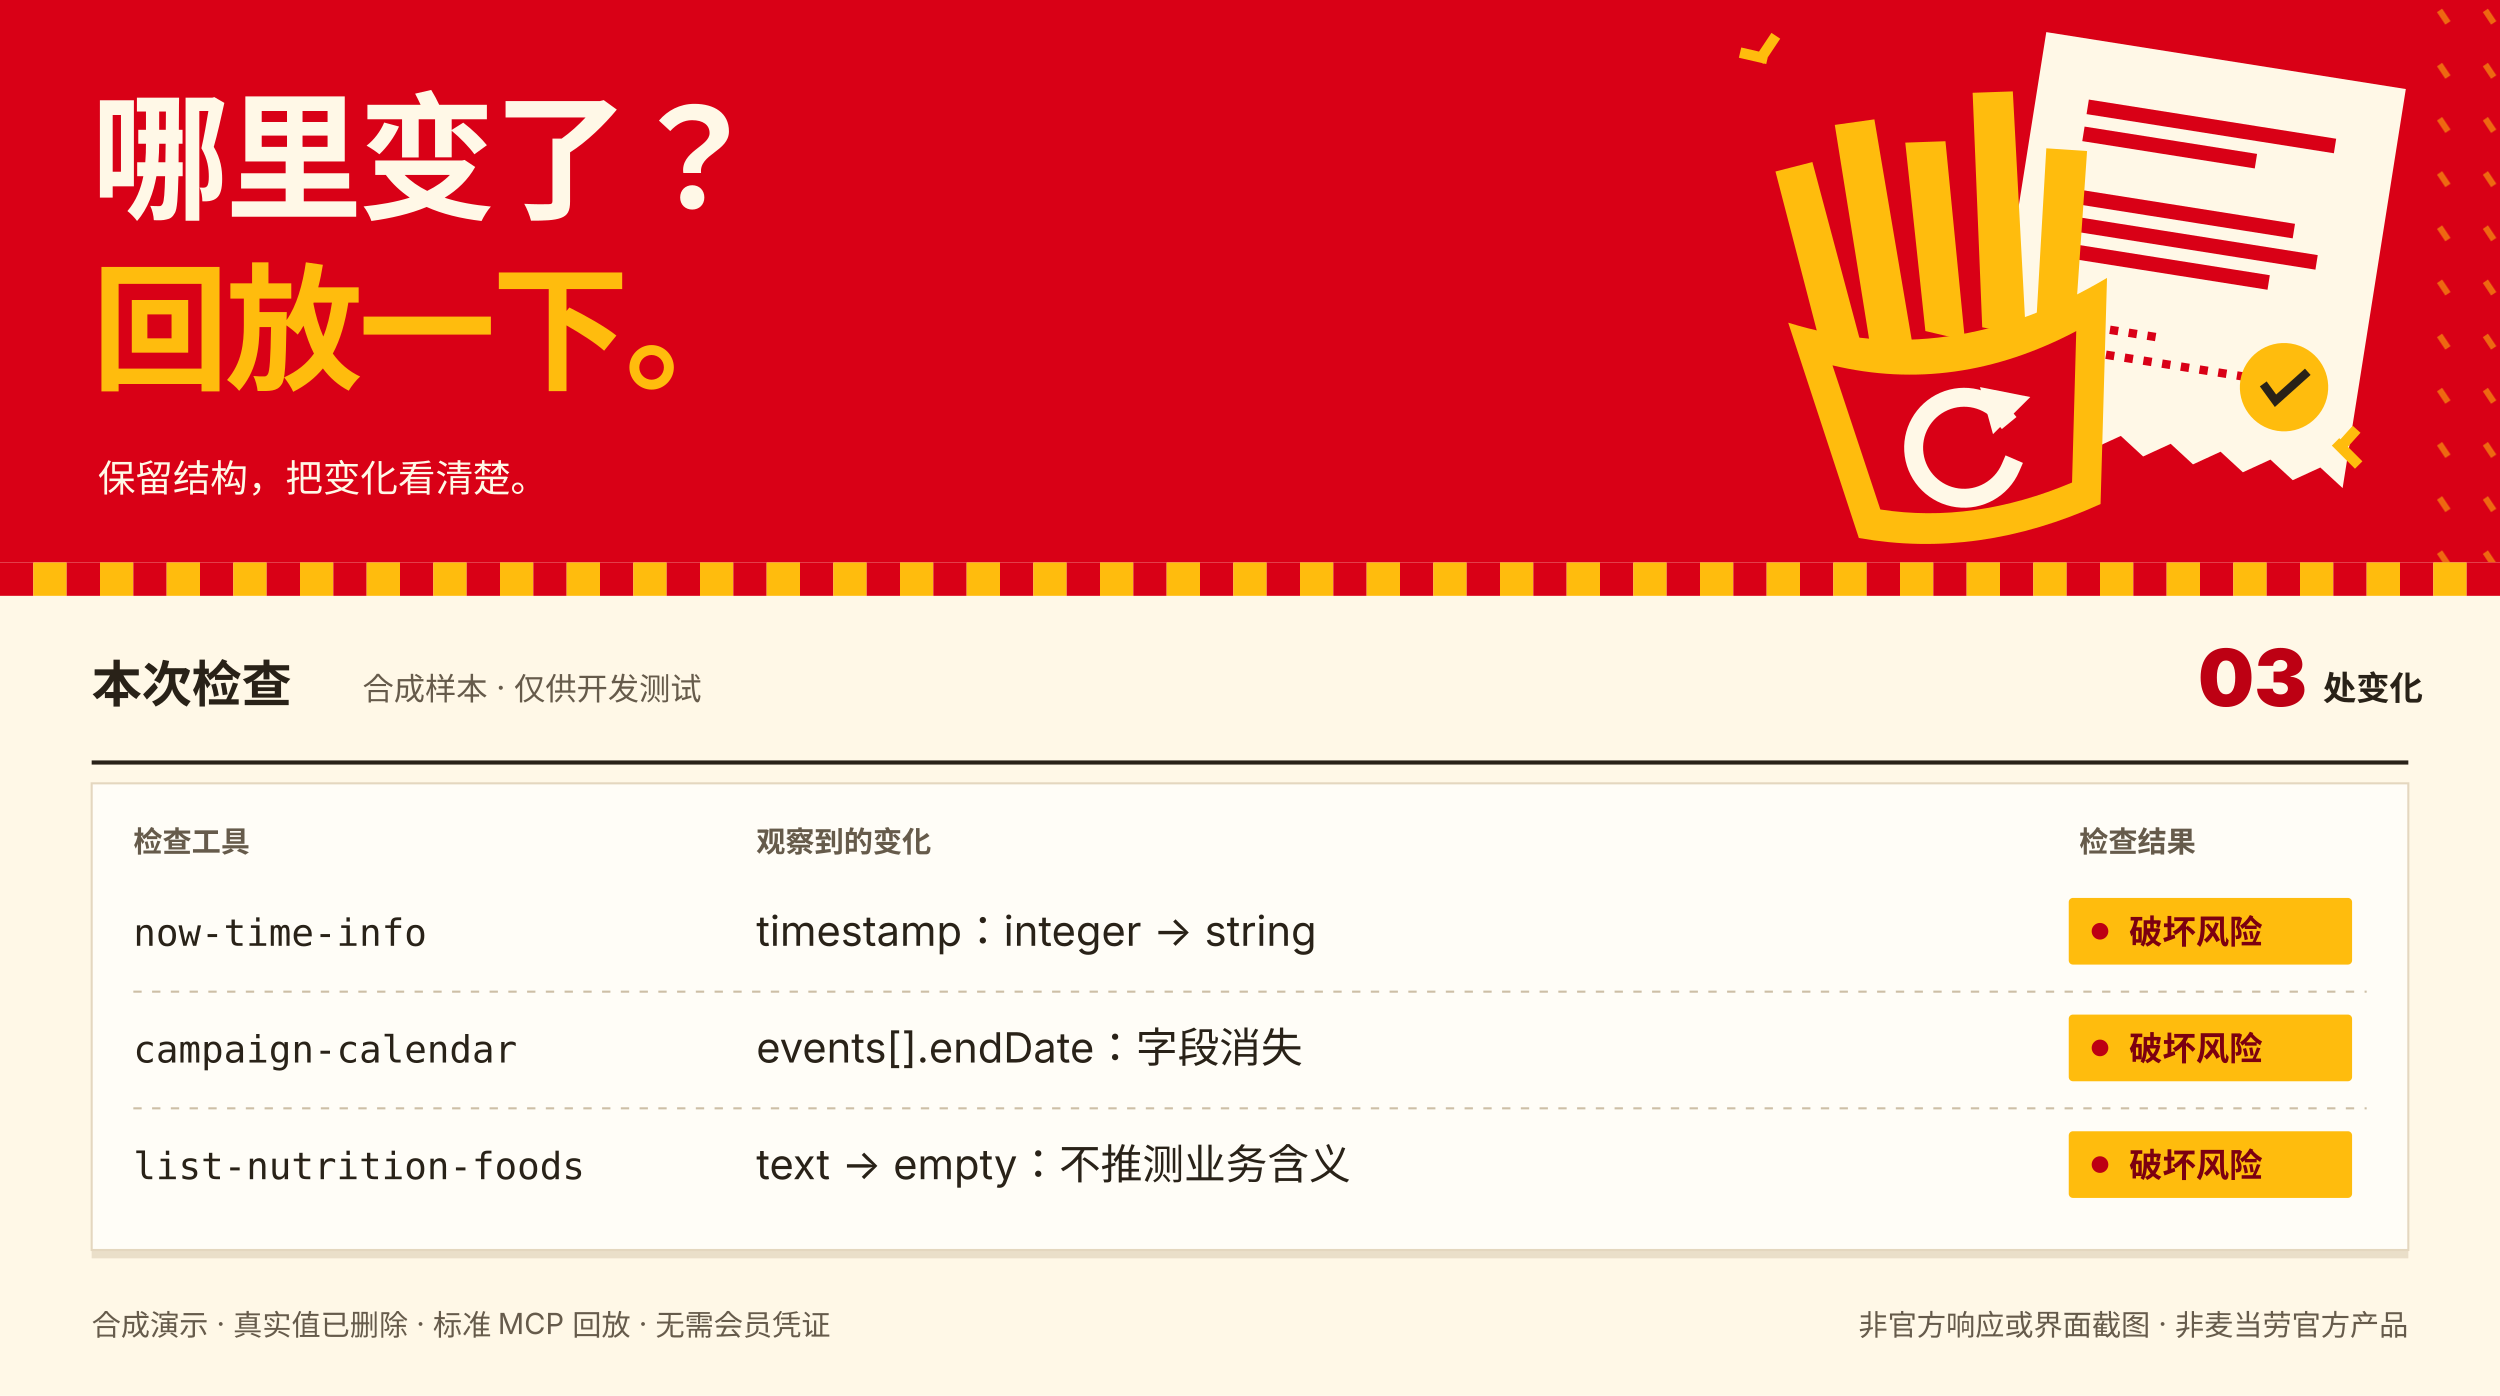
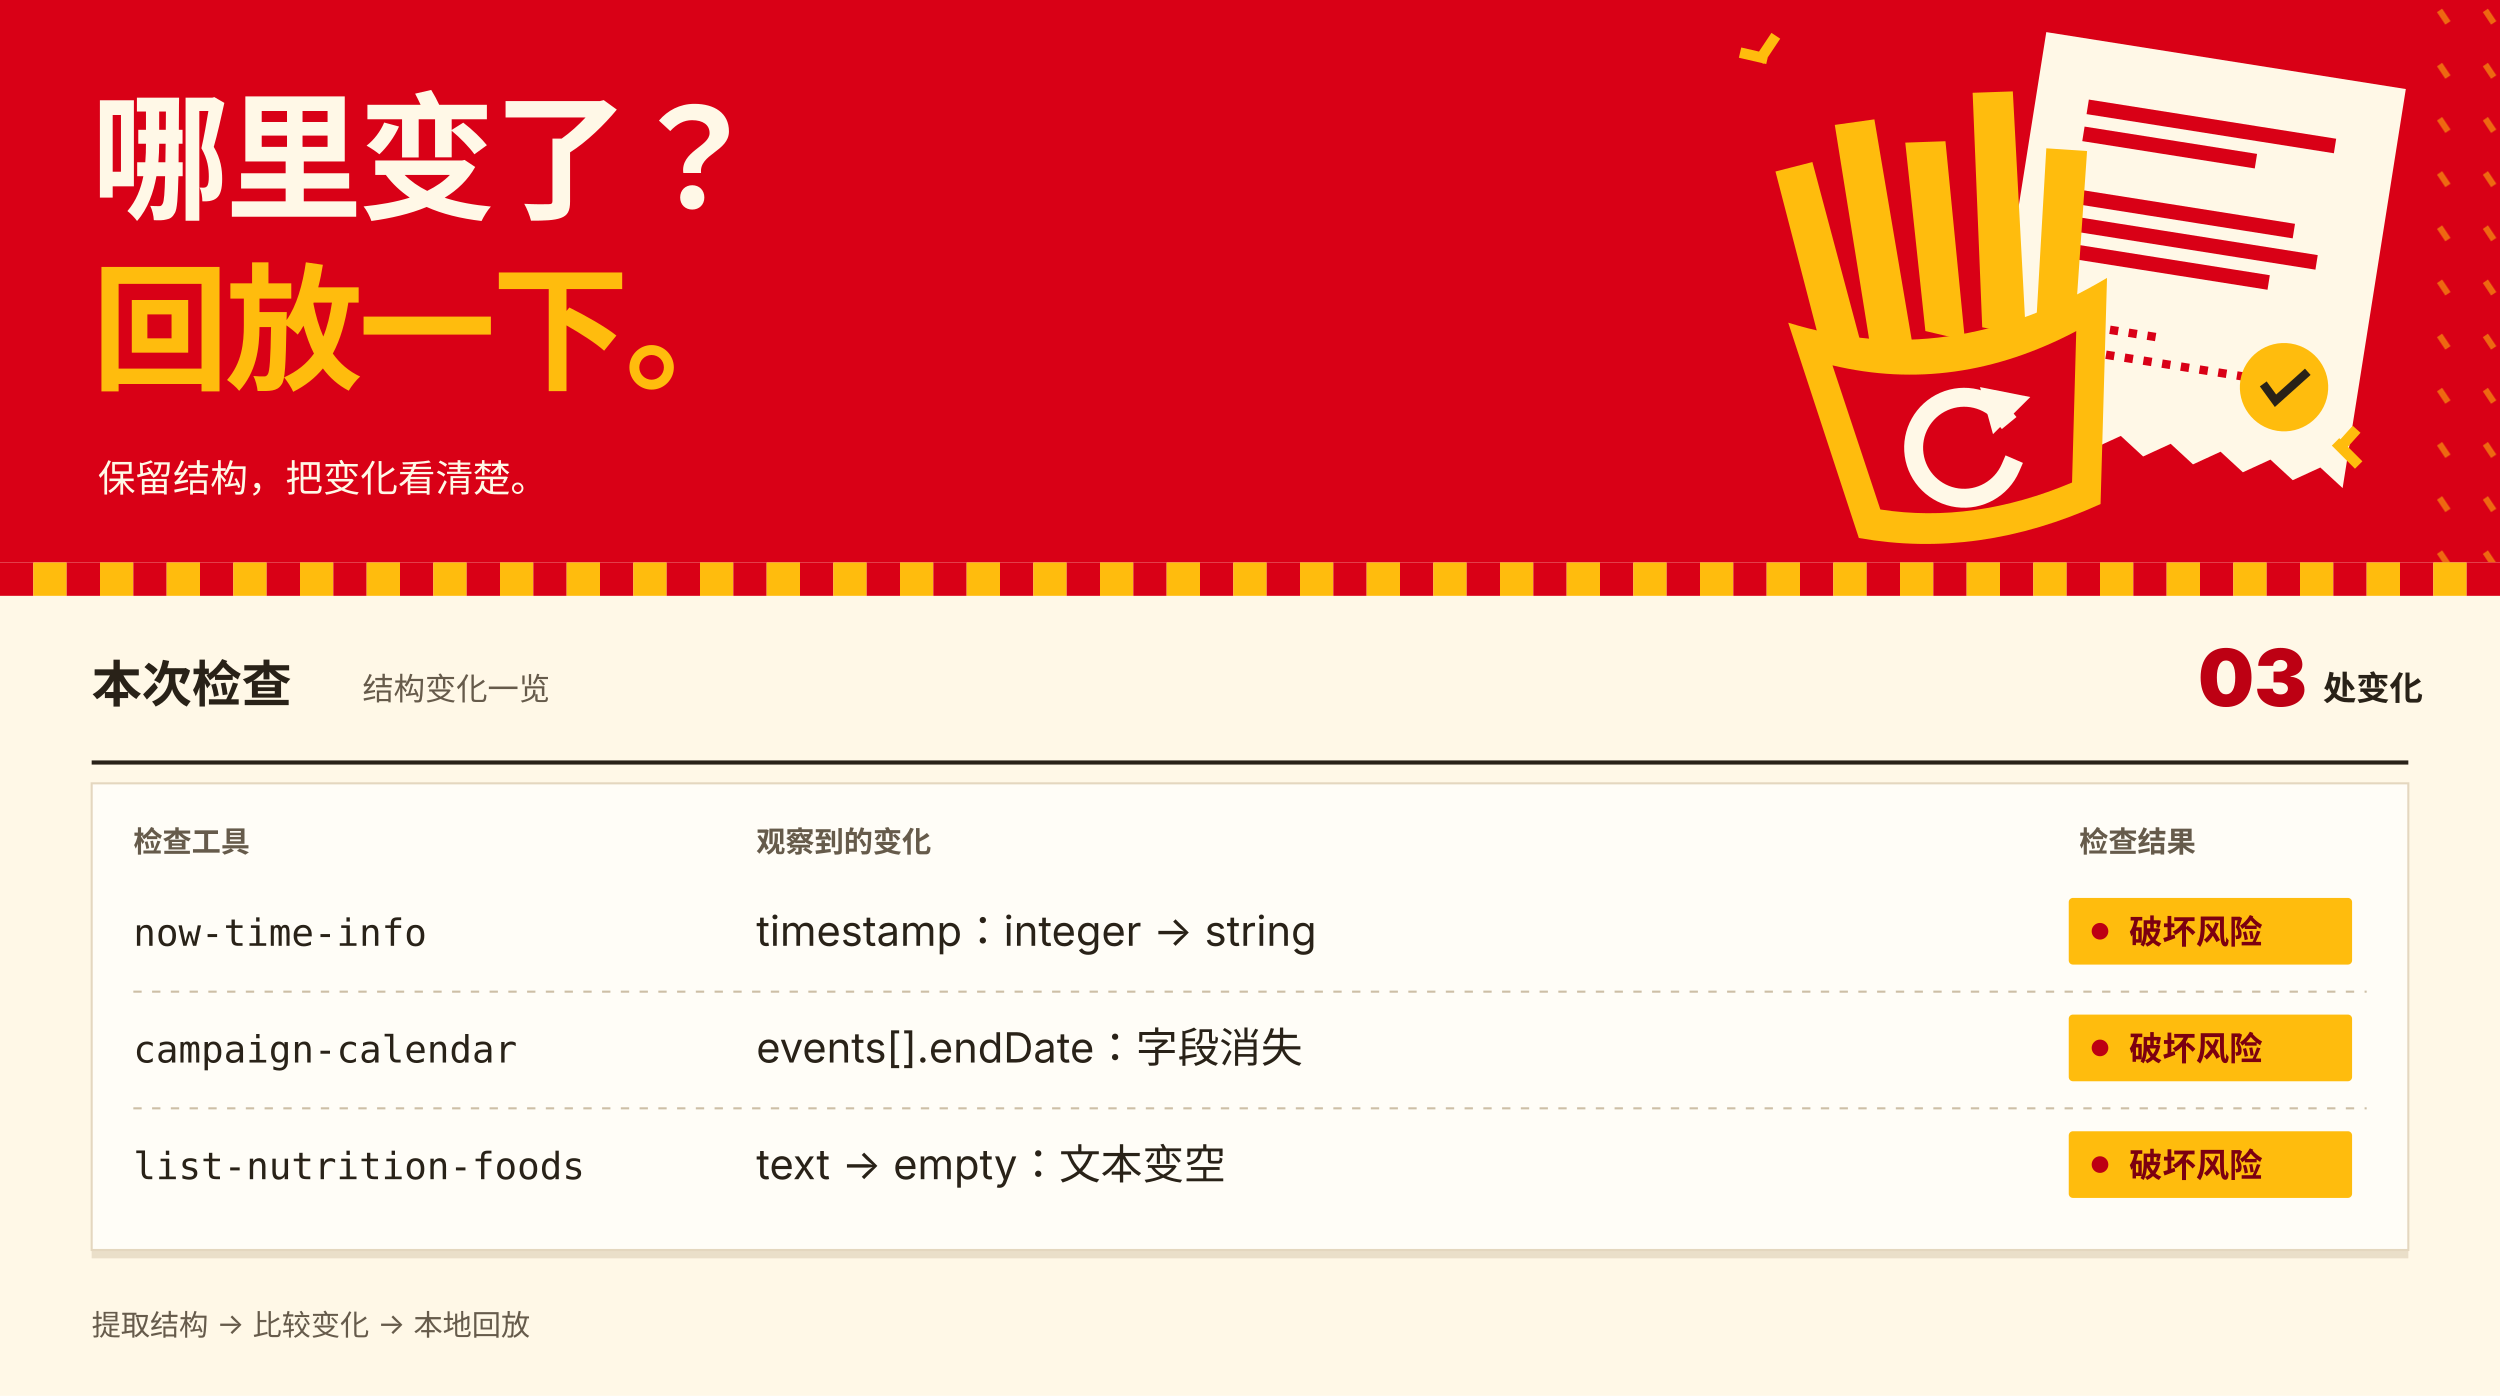
<svg xmlns="http://www.w3.org/2000/svg" width="1200" height="670" viewBox="0 0 1200 670" role="img" aria-labelledby="title desc">
  <defs>
    <pattern id="sesame" width="22" height="26" patternUnits="userSpaceOnUse">
      <path d="m5 5 4 6" stroke="#ffbc0d" stroke-width="3" />
    </pattern>
  </defs>
  <rect width="1200" height="670" fill="#fff8e7" />
  <rect width="1200" height="270" fill="#d90016" />
  <rect x="1160" width="40" height="270" fill="url(#sesame)" opacity=".55" />
  <g font-family="-apple-system,BlinkMacSystemFont,Segoe UI,PingFang SC,Microsoft YaHei,sans-serif" fill="#292218">
    <text x="44" y="100" fill="#fff8e7" font-size="66" font-weight="900" letter-spacing="-2">哪里变了？</text>
    <text x="44" y="182" fill="#ffbc0d" font-size="66" font-weight="900" letter-spacing="-2">回放一下。</text>
    <text x="47" y="236" fill="#fff8e7" font-size="18">保留结构，把变化看清楚。</text>
    <g transform="translate(812 0) scale(1.01)">
      <g transform="translate(113 22) rotate(9 115 110)">
        <path d="M38 4H211V196L199 188L187 196L175 188L163 196L151 188L139 196L127 188   L115 196L103 188L91 196L79 188L67 196L55 188L38 196Z" fill="#fff8e7" />
        <path d="M63 36H182M63 49H146M63 79H169M63 92H182M63 105H161" stroke="#d90016" stroke-width="7" />
        <path d="M63 139H117M63 151H163" stroke="#d90016" stroke-width="4" stroke-dasharray="4 5" />
        <circle cx="176" cy="153" r="21" fill="#ffbc0d" />
        <path d="m166 153 7 7 13-16" fill="none" stroke="#292218" stroke-width="4" />
      </g>
      <g transform="translate(22 47) rotate(-8 98 102)">
        <path d="M38 111 28 24 46 22 57 112M61 110 59 6 78 6 81 113   M88 109 91 19 110 21 106 116M115 111 126 0 145 2 135 118   M140 116 157 31 176 35 158 120" fill="#ffbc0d" />
        <path d="M24 96Q96 130 177 96L159 202Q98 220 43 202Z" fill="#ffbc0d" />
        <path d="M42 119Q98 141 159 119L147 190Q98 203 55 190Z" fill="#d90016" />
        <path d="M119 154a24 24 0 1 0 0 25" fill="none" stroke="#fff8e7" stroke-width="9" stroke-linecap="square" />
        <path d="m110 139 23 8-20 15Z" fill="#fff8e7" />
      </g>
      <path d="m32 29 8-12m-17 8 13 3M306 210l11 11m-1-17-9 10" stroke="#ffbc0d" stroke-width="5" />
    </g>
    <rect x="0" y="270" width="16" height="16" fill="#d90016" />
    <rect x="16" y="270" width="16" height="16" fill="#ffbc0d" />
    <rect x="32" y="270" width="16" height="16" fill="#d90016" />
    <rect x="48" y="270" width="16" height="16" fill="#ffbc0d" />
    <rect x="64" y="270" width="16" height="16" fill="#d90016" />
    <rect x="80" y="270" width="16" height="16" fill="#ffbc0d" />
    <rect x="96" y="270" width="16" height="16" fill="#d90016" />
    <rect x="112" y="270" width="16" height="16" fill="#ffbc0d" />
    <rect x="128" y="270" width="16" height="16" fill="#d90016" />
    <rect x="144" y="270" width="16" height="16" fill="#ffbc0d" />
    <rect x="160" y="270" width="16" height="16" fill="#d90016" />
    <rect x="176" y="270" width="16" height="16" fill="#ffbc0d" />
    <rect x="192" y="270" width="16" height="16" fill="#d90016" />
    <rect x="208" y="270" width="16" height="16" fill="#ffbc0d" />
    <rect x="224" y="270" width="16" height="16" fill="#d90016" />
    <rect x="240" y="270" width="16" height="16" fill="#ffbc0d" />
    <rect x="256" y="270" width="16" height="16" fill="#d90016" />
    <rect x="272" y="270" width="16" height="16" fill="#ffbc0d" />
    <rect x="288" y="270" width="16" height="16" fill="#d90016" />
    <rect x="304" y="270" width="16" height="16" fill="#ffbc0d" />
    <rect x="320" y="270" width="16" height="16" fill="#d90016" />
    <rect x="336" y="270" width="16" height="16" fill="#ffbc0d" />
    <rect x="352" y="270" width="16" height="16" fill="#d90016" />
    <rect x="368" y="270" width="16" height="16" fill="#ffbc0d" />
    <rect x="384" y="270" width="16" height="16" fill="#d90016" />
    <rect x="400" y="270" width="16" height="16" fill="#ffbc0d" />
    <rect x="416" y="270" width="16" height="16" fill="#d90016" />
    <rect x="432" y="270" width="16" height="16" fill="#ffbc0d" />
    <rect x="448" y="270" width="16" height="16" fill="#d90016" />
    <rect x="464" y="270" width="16" height="16" fill="#ffbc0d" />
    <rect x="480" y="270" width="16" height="16" fill="#d90016" />
    <rect x="496" y="270" width="16" height="16" fill="#ffbc0d" />
    <rect x="512" y="270" width="16" height="16" fill="#d90016" />
    <rect x="528" y="270" width="16" height="16" fill="#ffbc0d" />
    <rect x="544" y="270" width="16" height="16" fill="#d90016" />
    <rect x="560" y="270" width="16" height="16" fill="#ffbc0d" />
    <rect x="576" y="270" width="16" height="16" fill="#d90016" />
    <rect x="592" y="270" width="16" height="16" fill="#ffbc0d" />
    <rect x="608" y="270" width="16" height="16" fill="#d90016" />
    <rect x="624" y="270" width="16" height="16" fill="#ffbc0d" />
    <rect x="640" y="270" width="16" height="16" fill="#d90016" />
    <rect x="656" y="270" width="16" height="16" fill="#ffbc0d" />
    <rect x="672" y="270" width="16" height="16" fill="#d90016" />
    <rect x="688" y="270" width="16" height="16" fill="#ffbc0d" />
    <rect x="704" y="270" width="16" height="16" fill="#d90016" />
    <rect x="720" y="270" width="16" height="16" fill="#ffbc0d" />
    <rect x="736" y="270" width="16" height="16" fill="#d90016" />
    <rect x="752" y="270" width="16" height="16" fill="#ffbc0d" />
    <rect x="768" y="270" width="16" height="16" fill="#d90016" />
    <rect x="784" y="270" width="16" height="16" fill="#ffbc0d" />
    <rect x="800" y="270" width="16" height="16" fill="#d90016" />
    <rect x="816" y="270" width="16" height="16" fill="#ffbc0d" />
    <rect x="832" y="270" width="16" height="16" fill="#d90016" />
    <rect x="848" y="270" width="16" height="16" fill="#ffbc0d" />
    <rect x="864" y="270" width="16" height="16" fill="#d90016" />
    <rect x="880" y="270" width="16" height="16" fill="#ffbc0d" />
    <rect x="896" y="270" width="16" height="16" fill="#d90016" />
    <rect x="912" y="270" width="16" height="16" fill="#ffbc0d" />
    <rect x="928" y="270" width="16" height="16" fill="#d90016" />
    <rect x="944" y="270" width="16" height="16" fill="#ffbc0d" />
    <rect x="960" y="270" width="16" height="16" fill="#d90016" />
    <rect x="976" y="270" width="16" height="16" fill="#ffbc0d" />
    <rect x="992" y="270" width="16" height="16" fill="#d90016" />
    <rect x="1008" y="270" width="16" height="16" fill="#ffbc0d" />
    <rect x="1024" y="270" width="16" height="16" fill="#d90016" />
    <rect x="1040" y="270" width="16" height="16" fill="#ffbc0d" />
    <rect x="1056" y="270" width="16" height="16" fill="#d90016" />
    <rect x="1072" y="270" width="16" height="16" fill="#ffbc0d" />
    <rect x="1088" y="270" width="16" height="16" fill="#d90016" />
    <rect x="1104" y="270" width="16" height="16" fill="#ffbc0d" />
    <rect x="1120" y="270" width="16" height="16" fill="#d90016" />
    <rect x="1136" y="270" width="16" height="16" fill="#ffbc0d" />
    <rect x="1152" y="270" width="16" height="16" fill="#d90016" />
    <rect x="1168" y="270" width="16" height="16" fill="#ffbc0d" />
    <rect x="1184" y="270" width="16" height="16" fill="#d90016" />
    <text x="44" y="337" font-size="24" font-weight="800">本次检查</text>
-     <text x="174" y="336" font-size="15" fill="#665b4b">合成样本 · 仅供开发测试</text>
+     <text x="174" y="336" font-size="15" fill="#665b4b">结构变化一览</text>
    <text x="1055" y="339" font-size="38" font-weight="850" fill="#bd0013">03</text>
    <text x="1115" y="336" font-size="16" font-weight="700">处变化</text>
    <path d="M44 366H1156" stroke="#292218" stroke-width="2" />
    <rect x="44" y="380" width="1112" height="224" fill="#eadfc9" />
    <rect x="44" y="376" width="1112" height="224" fill="#fffdf7" stroke="#e4d7bf" />
    <g font-size="14" fill="#665b4b" font-weight="600">
      <text x="64" y="409">检查工具</text>
      <text x="363" y="409">观察到的变化</text>
      <text x="998" y="409">检查结果</text>
    </g>
    <text x="64" y="454" font-family="ui-monospace,SFMono-Regular,Consolas,monospace" font-size="18">now-time-info</text>
    <text x="363" y="454" font-size="20">timestamp：integer → string</text>
    <rect x="993" y="431" width="136" height="32" rx="2" fill="#ffbc0d" />
    <circle cx="1008" cy="447" r="4" fill="#bd0013" />
    <text x="1022" y="453" font-size="16" font-weight="700" fill="#7c0010">破坏风险</text>
    <path d="M64 476H1136" stroke="#cdbfa6" stroke-dasharray="4 5" />
    <text x="64" y="510" font-family="ui-monospace,SFMono-Regular,Consolas,monospace" font-size="18">campaign-calendar</text>
    <text x="363" y="510" font-size="20">events[].endDate：字段消失</text>
    <rect x="993" y="487" width="136" height="32" rx="2" fill="#ffbc0d" />
    <circle cx="1008" cy="503" r="4" fill="#bd0013" />
    <text x="1022" y="509" font-size="16" font-weight="700" fill="#7c0010">破坏风险</text>
    <path d="M64 532H1136" stroke="#cdbfa6" stroke-dasharray="4 5" />
    <text x="64" y="566" font-family="ui-monospace,SFMono-Regular,Consolas,monospace" font-size="18">list-nutrition-foods</text>
-     <text x="363" y="566" font-size="20">text → empty：不推测业务含义</text>
+     <text x="363" y="566" font-size="20">text → empty：文本变空</text>
    <rect x="993" y="543" width="136" height="32" rx="2" fill="#ffbc0d" />
    <circle cx="1008" cy="559" r="4" fill="#bd0013" />
    <text x="1022" y="565" font-size="16" font-weight="700" fill="#7c0010">破坏风险</text>
-     <text x="44" y="641" font-size="14" fill="#665b4b">合成演示 · 真实值已删除 · 标准 MCP 回放 · 无需会员凭证</text>
-     <text x="1156" y="641" text-anchor="end" font-size="14" fill="#665b4b">非官方响应或界面截图 · 非麦当劳官方产品</text>
+     <text x="44" y="641" font-size="14" fill="#665b4b">提取结构 → 比较变化 → 本地回放</text>
  </g>
</svg>
